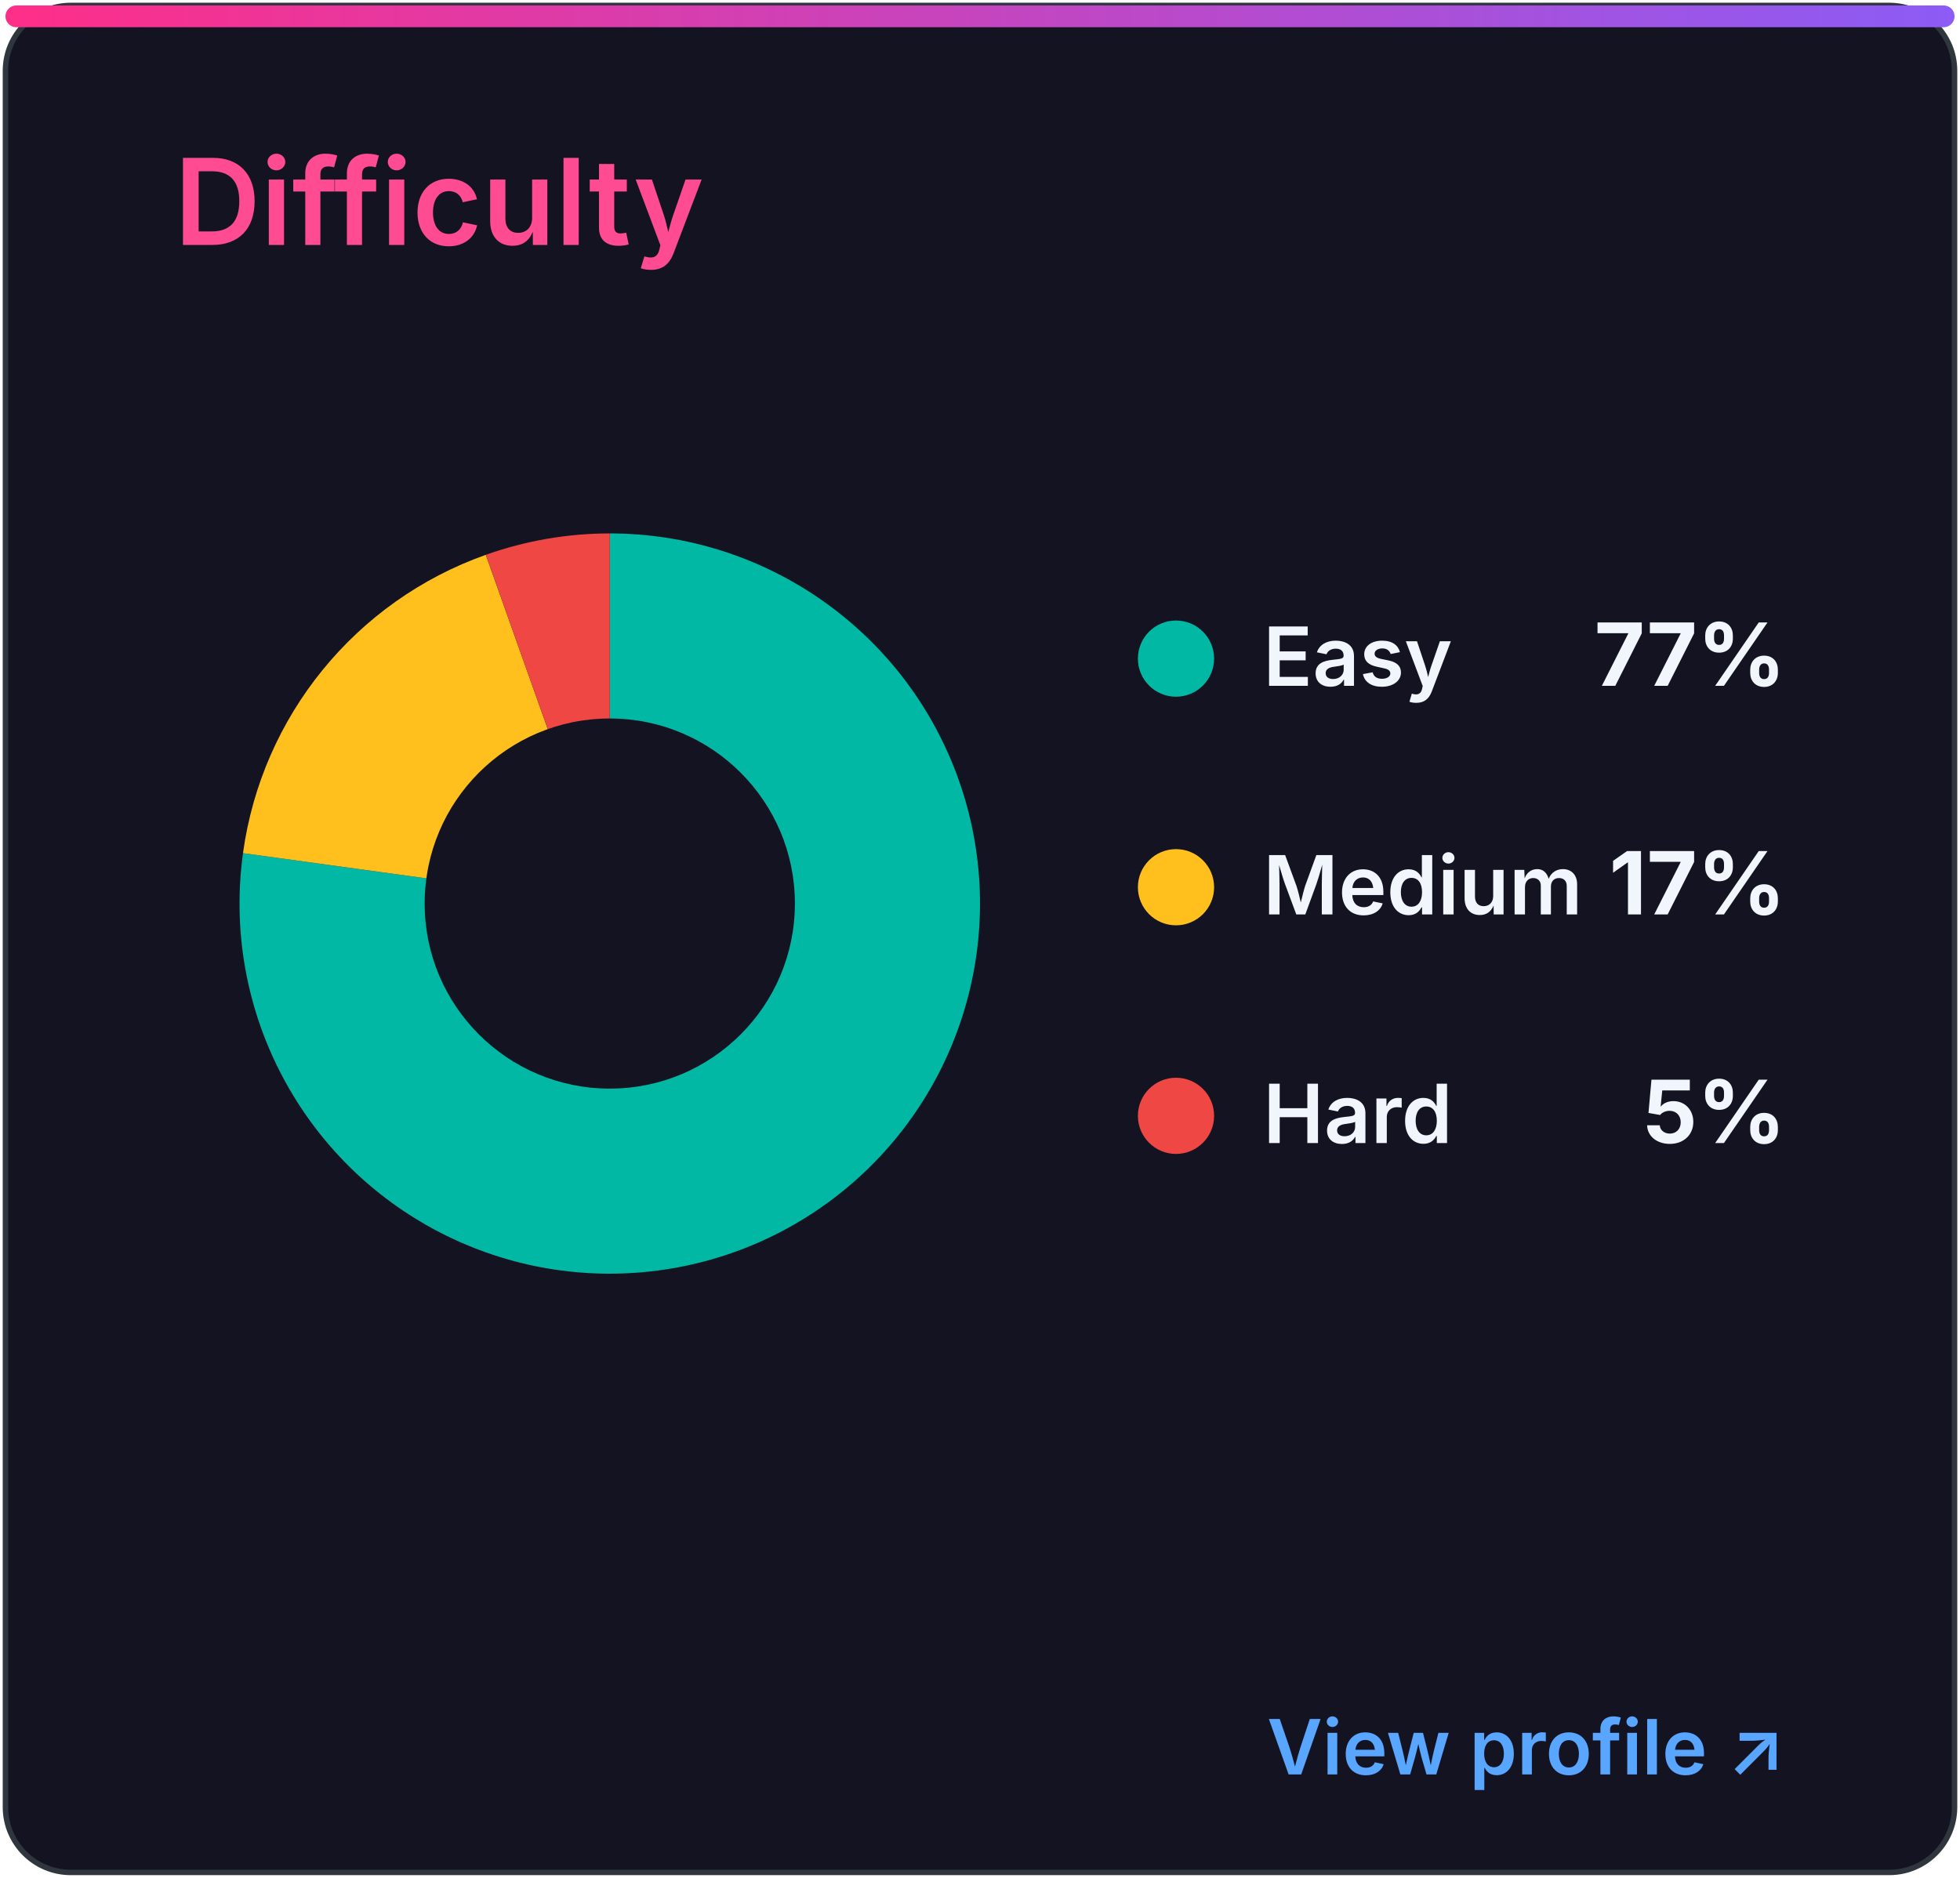
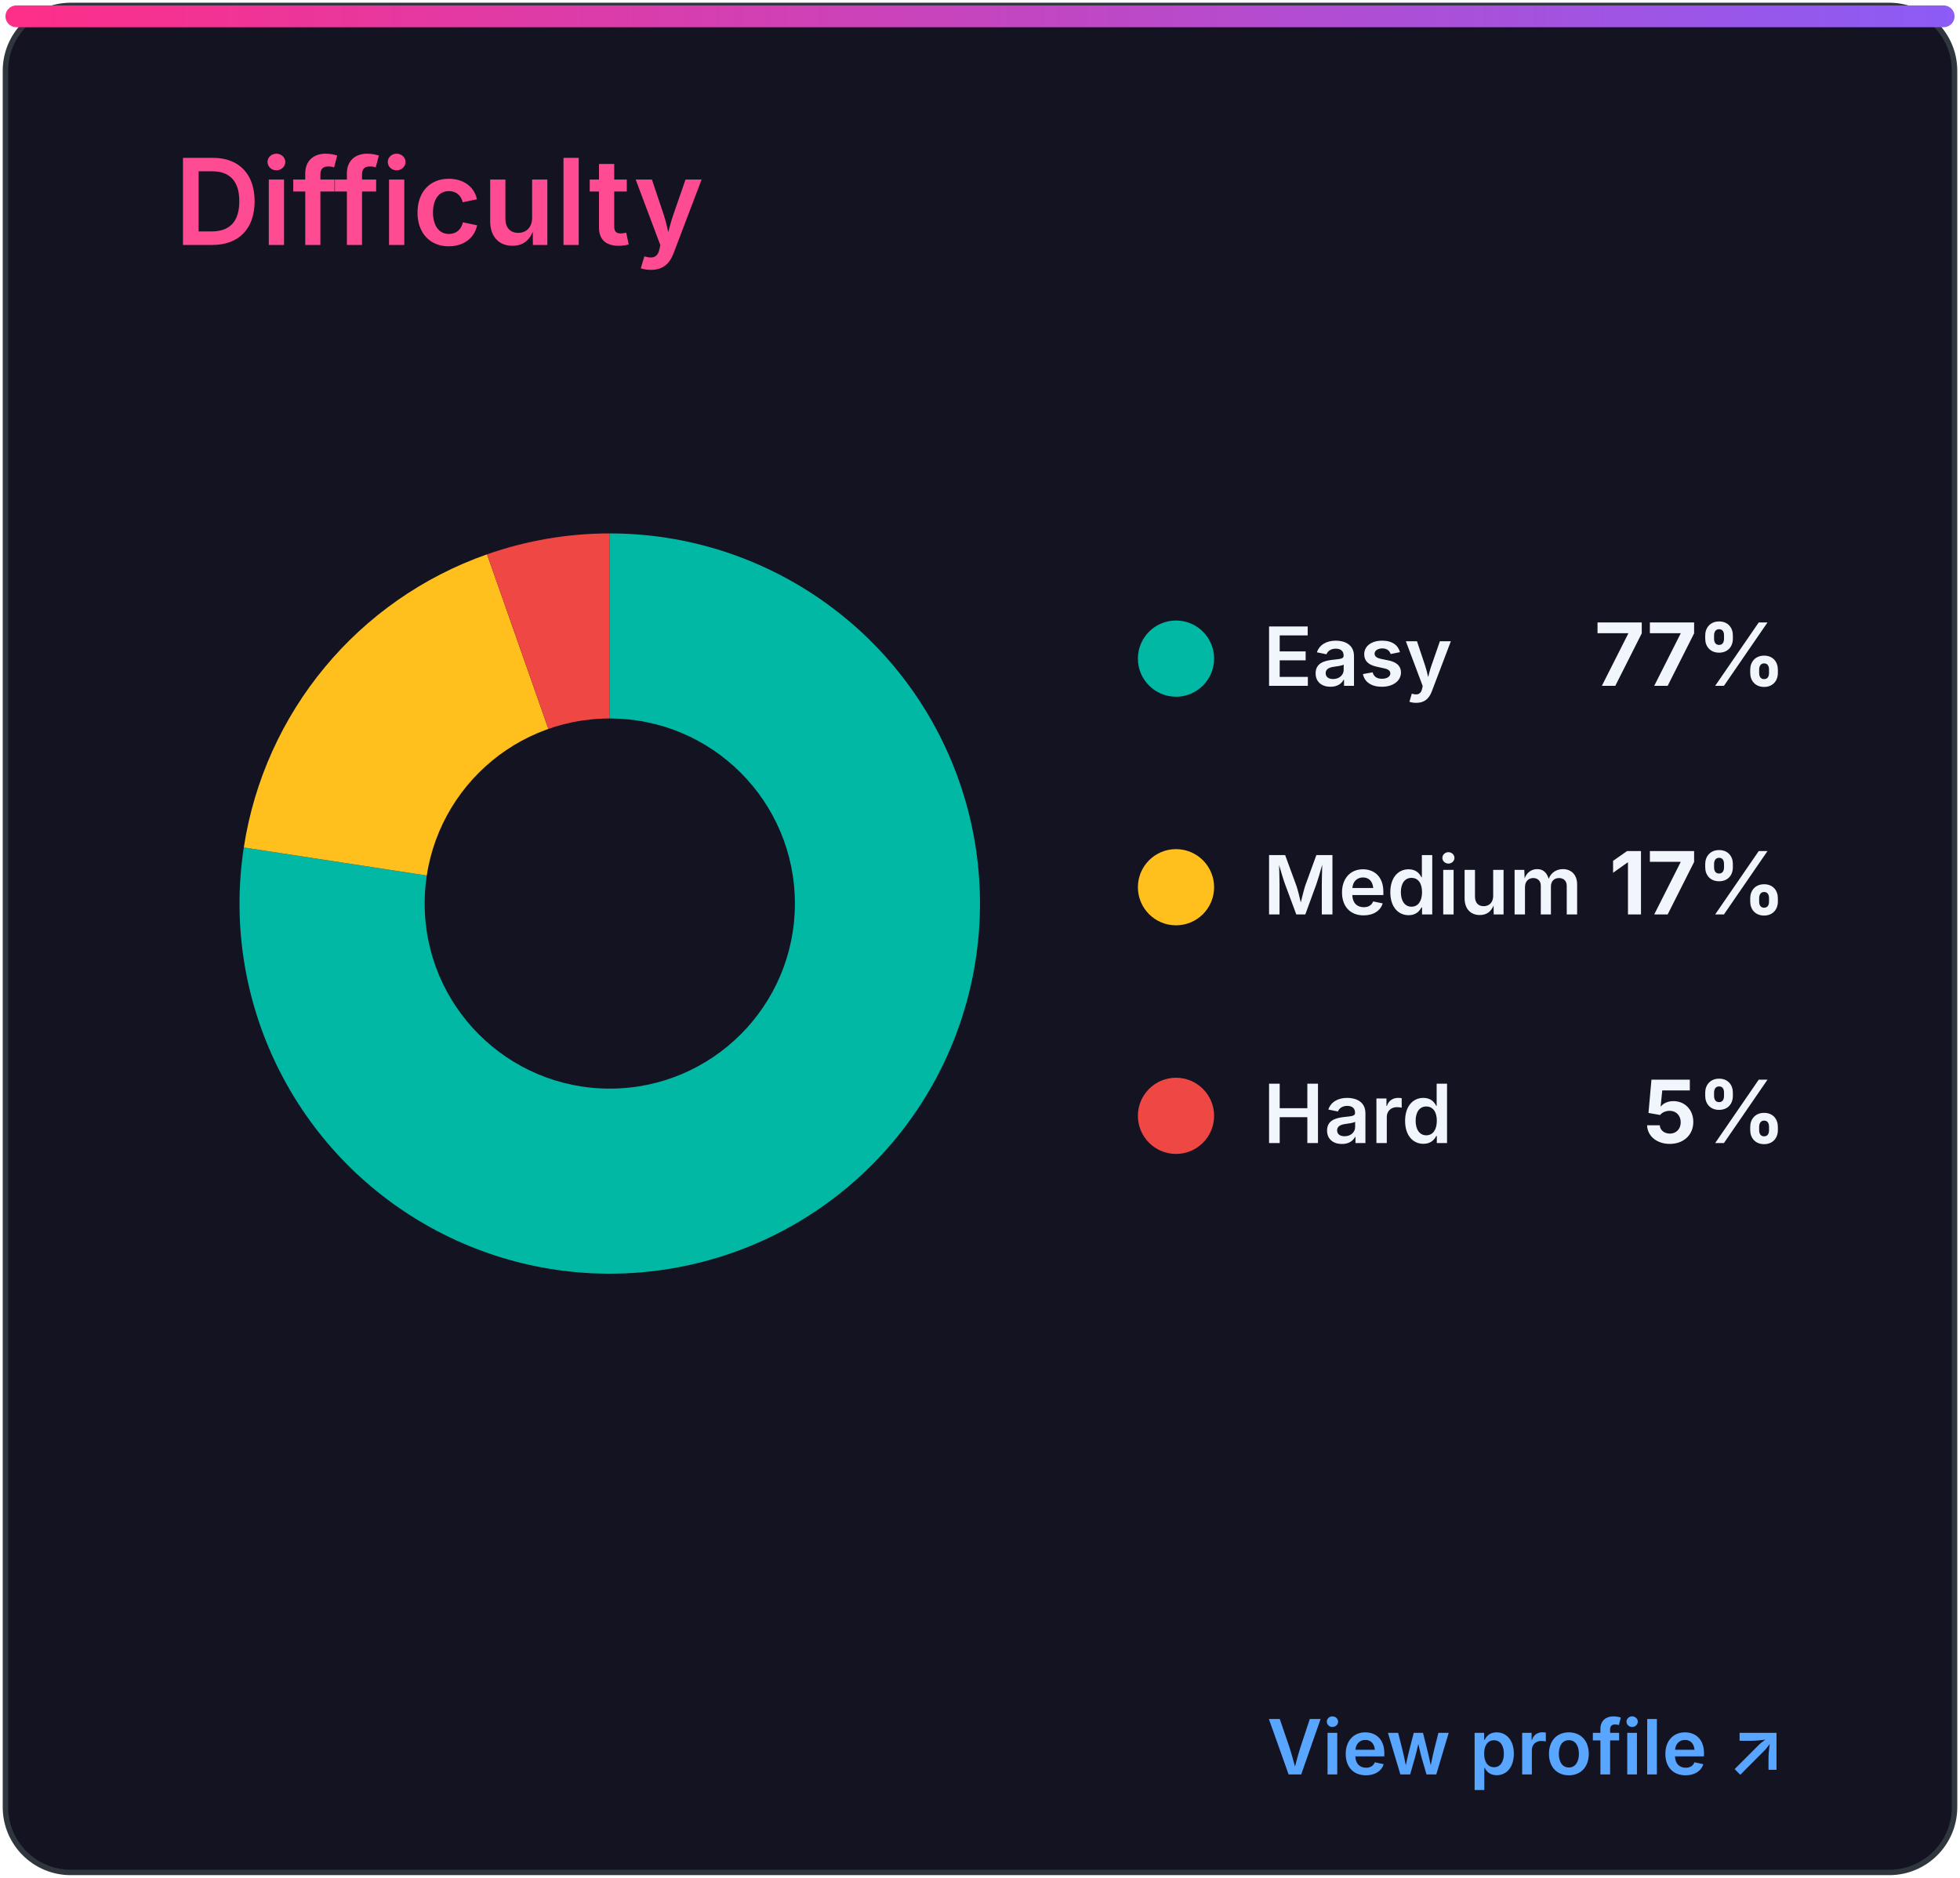
<svg xmlns="http://www.w3.org/2000/svg" width="360" height="345" viewBox="0 0 360 345" role="img" aria-labelledby="title desc">
  <defs>
    <linearGradient id="accent" x1="0" x2="1">
      <stop stop-color="#ff2e88" />
      <stop offset="1" stop-color="#8b5cf6" />
    </linearGradient>
    <clipPath id="bar">
      <rect x="32" y="82" width="296" height="8" rx="4" />
    </clipPath>
    <style>
.heading{font:600 22px -apple-system,BlinkMacSystemFont,'Segoe UI',sans-serif;fill:#ff4b91}
.eyebrow{font:600 10px -apple-system,BlinkMacSystemFont,'Segoe UI',sans-serif;letter-spacing:1.2px;fill:#8b949e}
.total{font:700 52px -apple-system,BlinkMacSystemFont,'Segoe UI',sans-serif;fill:#f0f6fc}
.metric{font:600 15px -apple-system,BlinkMacSystemFont,'Segoe UI',sans-serif;fill:#f0f6fc}
.count{font:700 16px -apple-system,BlinkMacSystemFont,'Segoe UI',sans-serif;fill:#f0f6fc}
.muted{font:500 13px -apple-system,BlinkMacSystemFont,'Segoe UI',sans-serif;fill:#8b949e}
.language{font:700 31px -apple-system,BlinkMacSystemFont,'Segoe UI',sans-serif;fill:#f0f6fc}
.link{font:600 14px -apple-system,BlinkMacSystemFont,'Segoe UI',sans-serif;fill:#58a6ff}
</style>
  </defs>
  <rect x="1" y="1" width="358" height="343" rx="12" fill="#141321" stroke="#30363d" />
  <rect x="1" y="1" width="358" height="4" rx="2" fill="url(#accent)" />
  <text x="32" y="45" class="heading">Difficulty</text>
-   <path d="M 112 166 L 112.00 98.00 A 68 68 0 1 1 44.63 156.74 Z" fill="#00b8a3" />
-   <path d="M 112 166 L 44.63 156.74 A 68 68 0 0 1 89.23 101.93 Z" fill="#ffc01e" />
-   <path d="M 112 166 L 89.23 101.93 A 68 68 0 0 1 112.00 98.00 Z" fill="#ef4743" />
+   <path d="M 112 166 L 112.00 98.00 A 68 68 0 1 1 44.78 155.70 Z" fill="#00b8a3" />
+   <path d="M 112 166 L 44.78 155.70 A 68 68 0 0 1 89.46 101.84 Z" fill="#ffc01e" />
+   <path d="M 112 166 L 89.46 101.84 A 68 68 0 0 1 112.00 98.00 Z" fill="#ef4743" />
  <circle cx="112" cy="166" r="34" fill="#141321" />
  <circle cx="216" cy="121" r="7" fill="#00b8a3" />
  <text x="232" y="126" class="metric">Easy</text>
  <text x="328" y="126" class="count" text-anchor="end">77%</text>
  <circle cx="216" cy="163" r="7" fill="#ffc01e" />
  <text x="232" y="168" class="metric">Medium</text>
  <text x="328" y="168" class="count" text-anchor="end">17%</text>
  <circle cx="216" cy="205" r="7" fill="#ef4743" />
  <text x="232" y="210" class="metric">Hard</text>
  <text x="328" y="210" class="count" text-anchor="end">5%</text>
  <text x="328" y="326" class="link" text-anchor="end">View profile ↗</text>
</svg>
